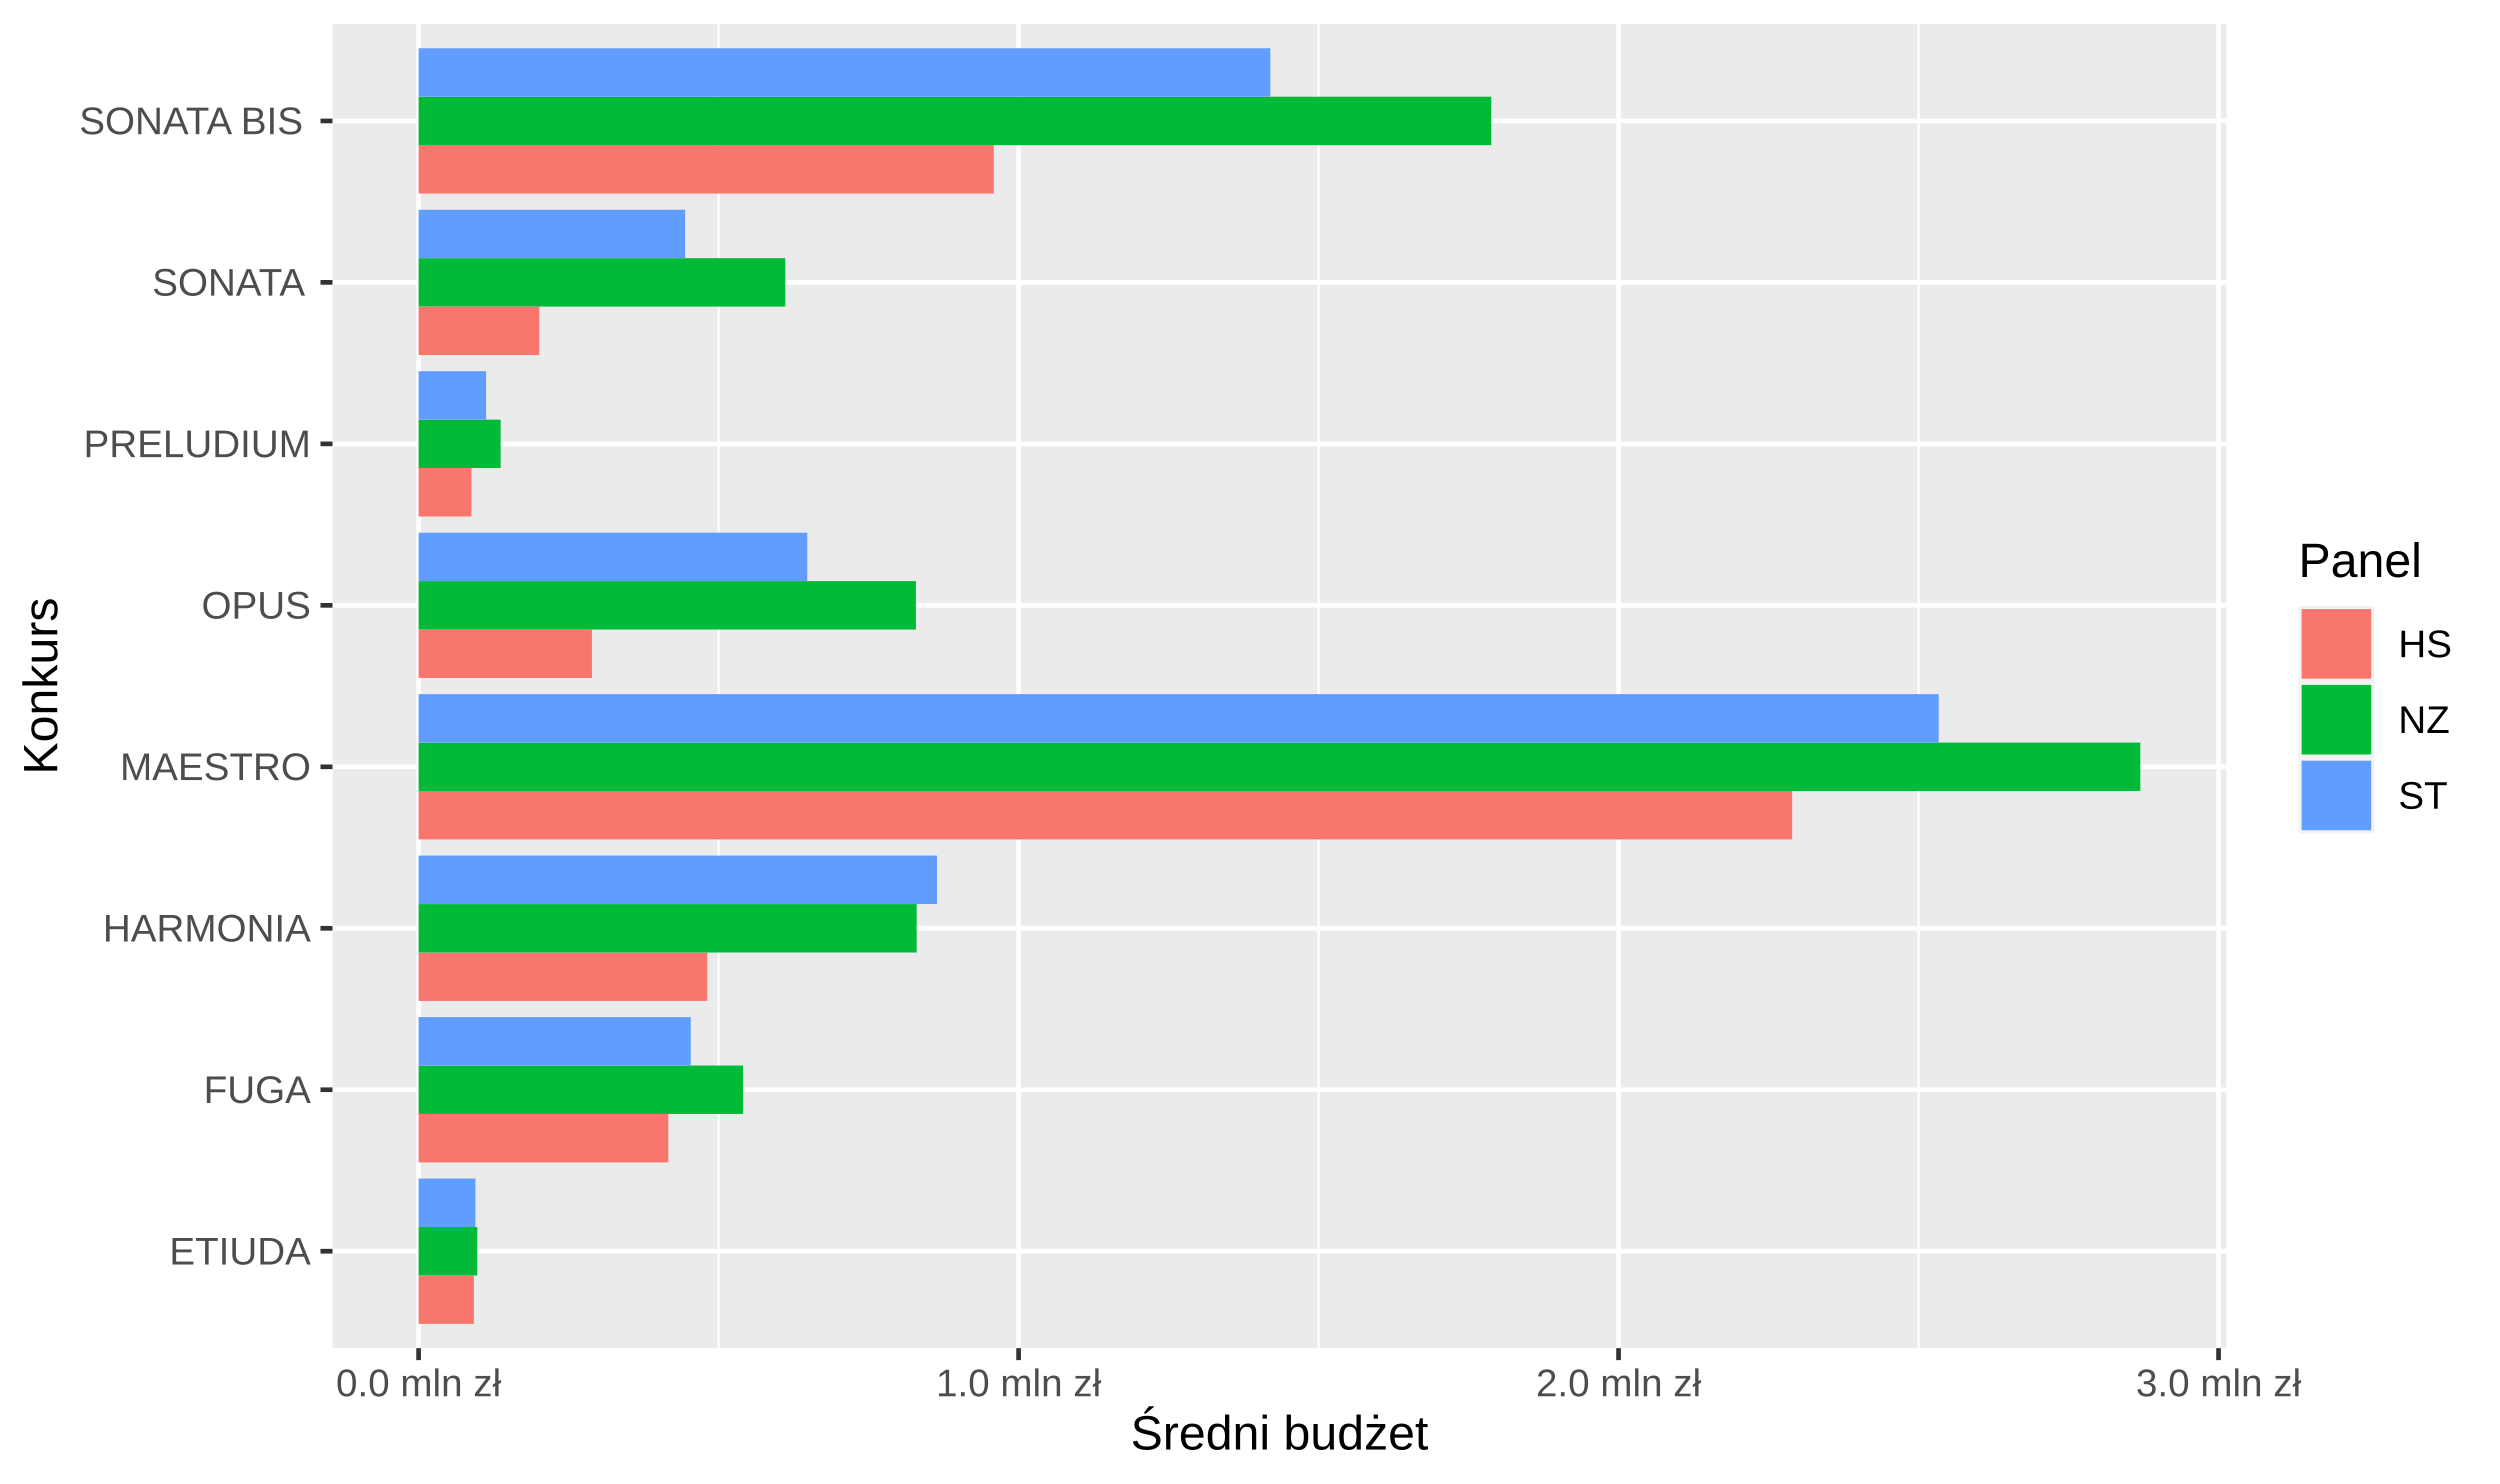
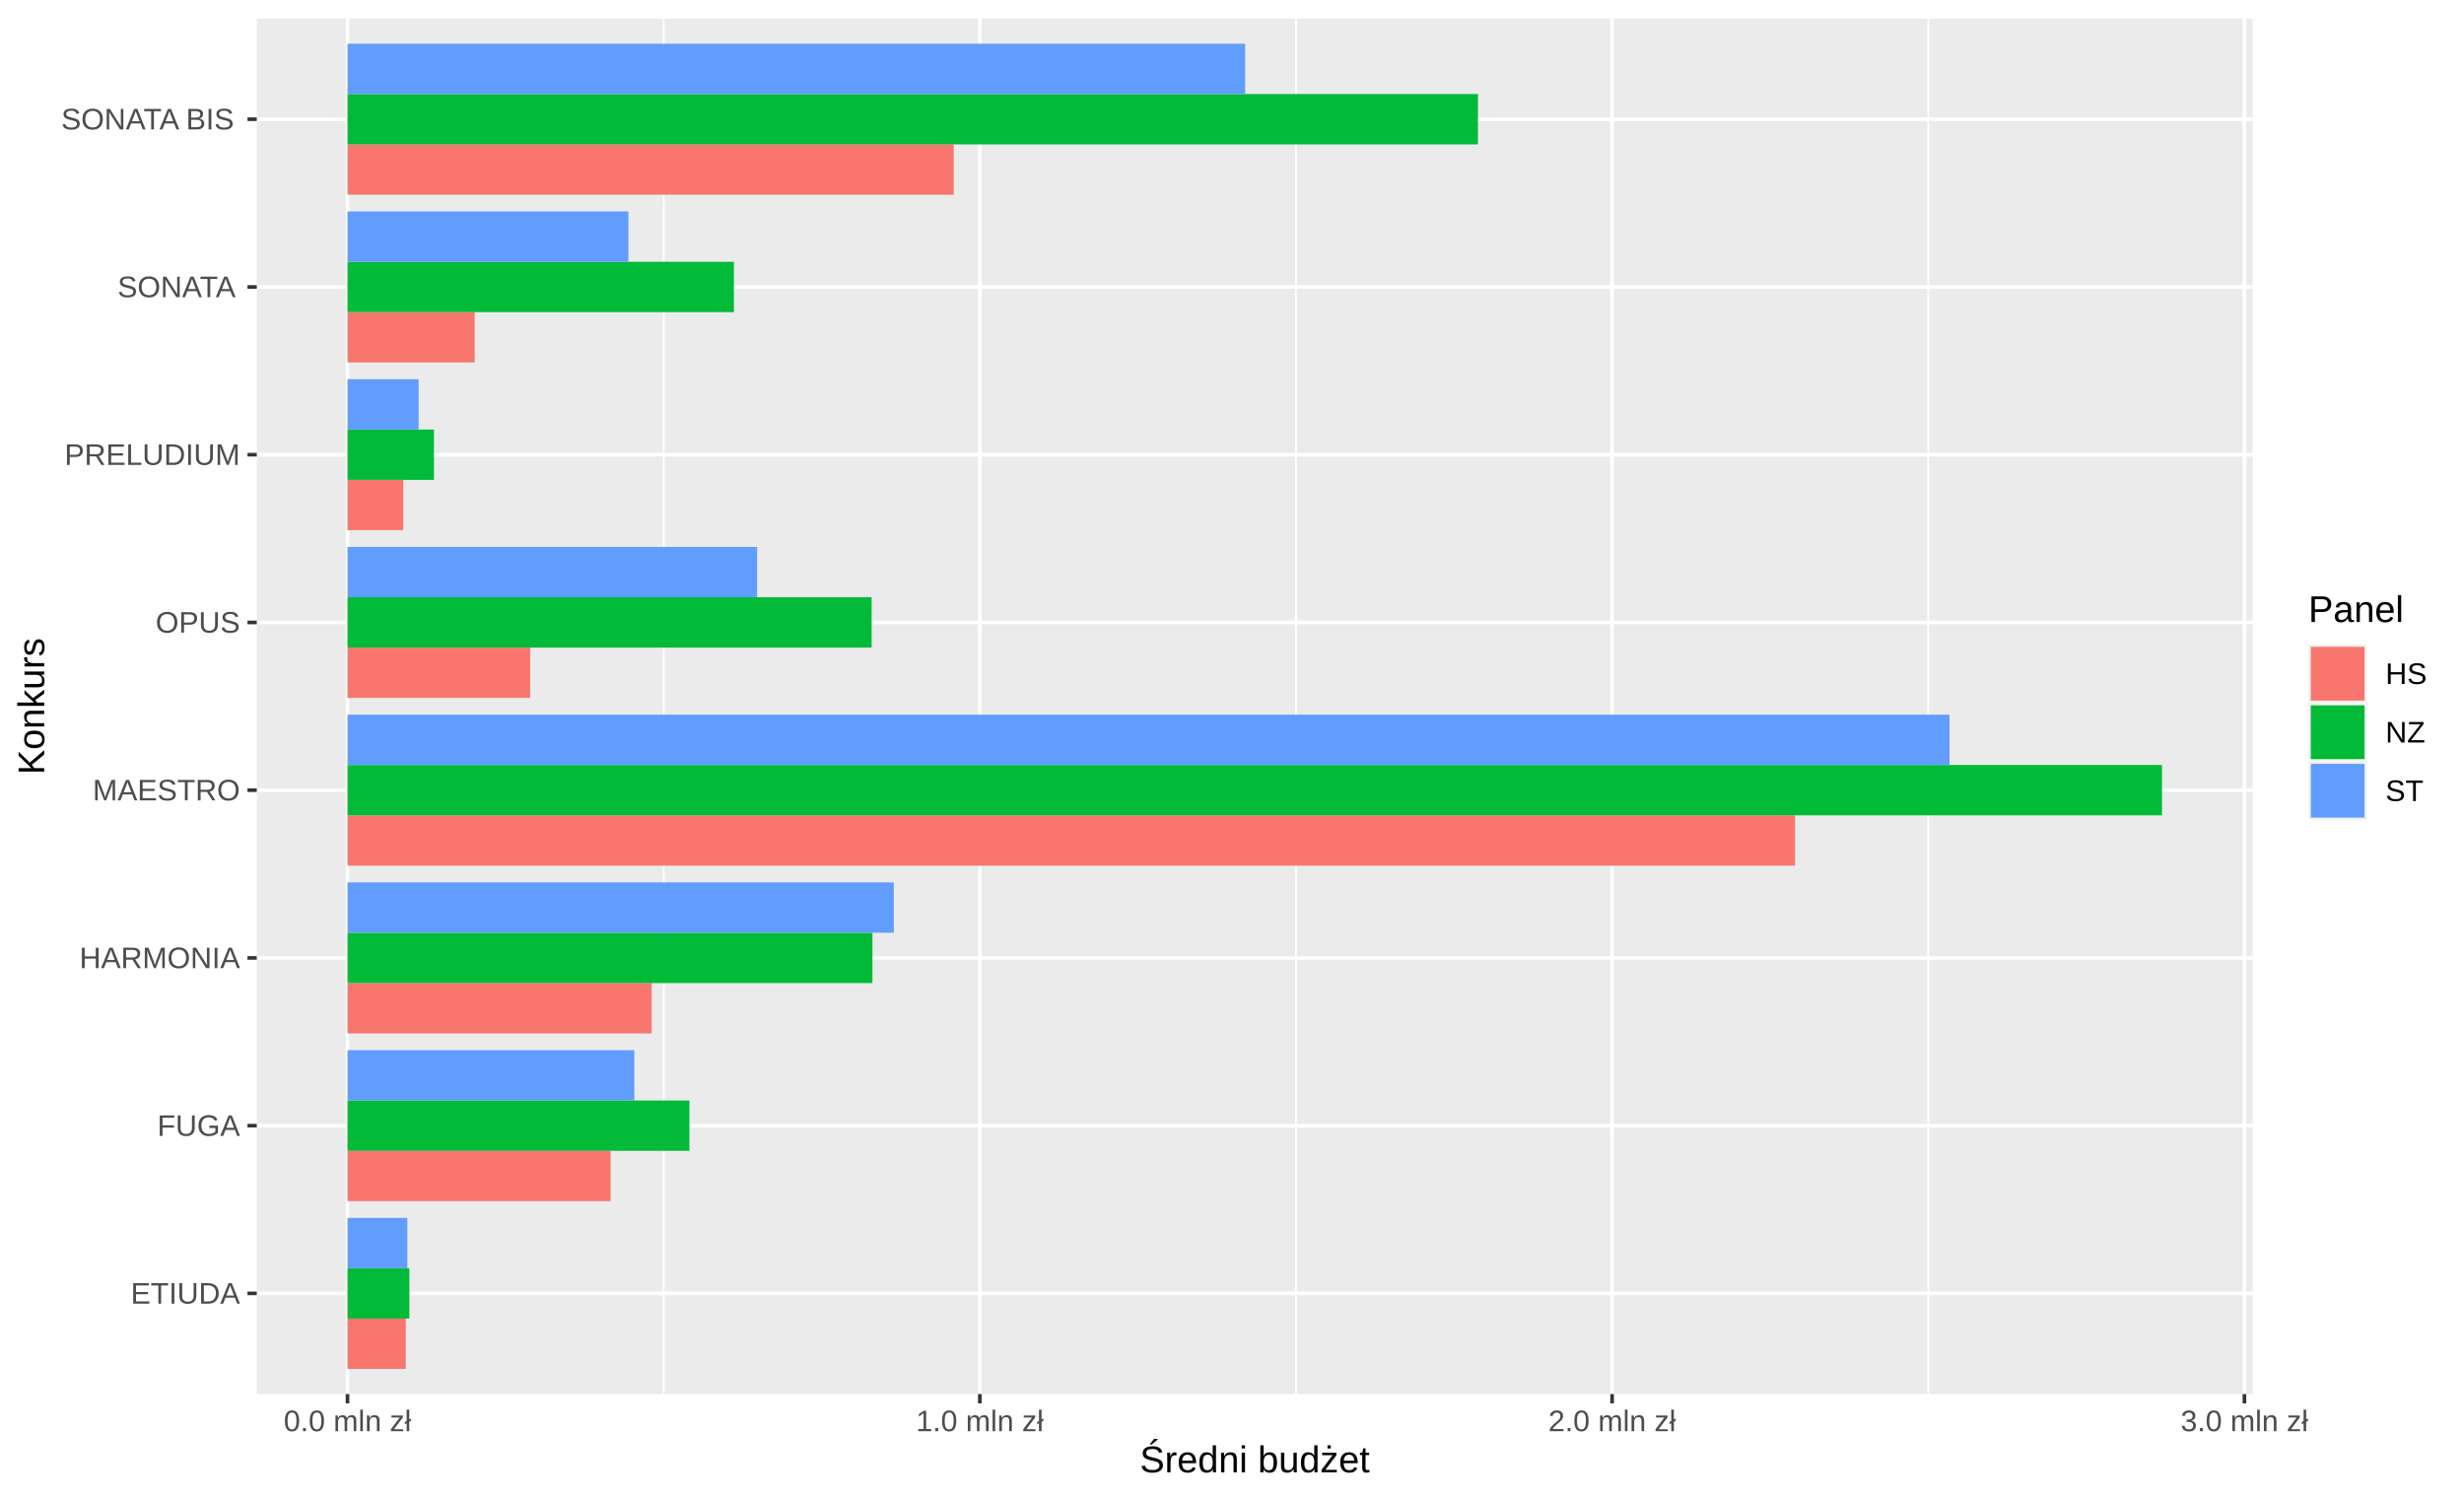
- <svg xmlns="http://www.w3.org/2000/svg" viewBox="0 0 570.00 338.25">
+ <svg xmlns="http://www.w3.org/2000/svg" viewBox="0 0 727.50 442.50">
  <defs>
    <style type="text/css">
    line, polyline, polygon, path, rect, circle {
      fill: none;
      stroke: #000000;
      stroke-linecap: round;
      stroke-linejoin: round;
      stroke-miterlimit: 10.00;
    }
  </style>
  </defs>
  <rect width="100%" height="100%" style="stroke: none; fill: #FFFFFF;" />
-   <rect x="0" y="0" width="570.00" height="338.25" style="stroke-width: 1.07; stroke: #FFFFFF; fill: #FFFFFF;" />
+   <rect x="0" y="0.00" width="727.50" height="442.50" style="stroke-width: 1.07; stroke: #FFFFFF; fill: #FFFFFF;" />
  <defs>
-     <clipPath id="cpNzUuODF8NTA3LjYyfDMwNy4zN3w1LjQ4">
-       <rect x="75.81" y="5.48" width="431.80" height="301.89" />
+     <clipPath id="cpNzUuODF8NjY1LjEyfDQxMS42Mnw1LjQ4">
+       <rect x="75.81" y="5.48" width="589.30" height="406.14" />
    </clipPath>
  </defs>
-   <rect x="75.81" y="5.48" width="431.80" height="301.89" style="stroke-width: 1.07; stroke: none; fill: #EBEBEB;" clip-path="url(#cpNzUuODF8NTA3LjYyfDMwNy4zN3w1LjQ4)" />
-   <polyline points="163.84,307.37 163.84,5.48 " style="stroke-width: 0.53; stroke: #FFFFFF; stroke-linecap: butt;" clip-path="url(#cpNzUuODF8NTA3LjYyfDMwNy4zN3w1LjQ4)" />
-   <polyline points="300.63,307.37 300.63,5.48 " style="stroke-width: 0.53; stroke: #FFFFFF; stroke-linecap: butt;" clip-path="url(#cpNzUuODF8NTA3LjYyfDMwNy4zN3w1LjQ4)" />
-   <polyline points="437.43,307.37 437.43,5.48 " style="stroke-width: 0.53; stroke: #FFFFFF; stroke-linecap: butt;" clip-path="url(#cpNzUuODF8NTA3LjYyfDMwNy4zN3w1LjQ4)" />
-   <polyline points="75.81,285.28 507.62,285.28 " style="stroke-width: 1.07; stroke: #FFFFFF; stroke-linecap: butt;" clip-path="url(#cpNzUuODF8NTA3LjYyfDMwNy4zN3w1LjQ4)" />
-   <polyline points="75.81,248.46 507.62,248.46 " style="stroke-width: 1.07; stroke: #FFFFFF; stroke-linecap: butt;" clip-path="url(#cpNzUuODF8NTA3LjYyfDMwNy4zN3w1LjQ4)" />
-   <polyline points="75.81,211.65 507.62,211.65 " style="stroke-width: 1.07; stroke: #FFFFFF; stroke-linecap: butt;" clip-path="url(#cpNzUuODF8NTA3LjYyfDMwNy4zN3w1LjQ4)" />
-   <polyline points="75.81,174.83 507.62,174.83 " style="stroke-width: 1.07; stroke: #FFFFFF; stroke-linecap: butt;" clip-path="url(#cpNzUuODF8NTA3LjYyfDMwNy4zN3w1LjQ4)" />
-   <polyline points="75.81,138.02 507.62,138.02 " style="stroke-width: 1.07; stroke: #FFFFFF; stroke-linecap: butt;" clip-path="url(#cpNzUuODF8NTA3LjYyfDMwNy4zN3w1LjQ4)" />
-   <polyline points="75.81,101.20 507.62,101.20 " style="stroke-width: 1.07; stroke: #FFFFFF; stroke-linecap: butt;" clip-path="url(#cpNzUuODF8NTA3LjYyfDMwNy4zN3w1LjQ4)" />
-   <polyline points="75.81,64.38 507.62,64.38 " style="stroke-width: 1.07; stroke: #FFFFFF; stroke-linecap: butt;" clip-path="url(#cpNzUuODF8NTA3LjYyfDMwNy4zN3w1LjQ4)" />
-   <polyline points="75.81,27.57 507.62,27.57 " style="stroke-width: 1.07; stroke: #FFFFFF; stroke-linecap: butt;" clip-path="url(#cpNzUuODF8NTA3LjYyfDMwNy4zN3w1LjQ4)" />
-   <polyline points="95.44,307.37 95.44,5.48 " style="stroke-width: 1.07; stroke: #FFFFFF; stroke-linecap: butt;" clip-path="url(#cpNzUuODF8NTA3LjYyfDMwNy4zN3w1LjQ4)" />
-   <polyline points="232.24,307.37 232.24,5.48 " style="stroke-width: 1.07; stroke: #FFFFFF; stroke-linecap: butt;" clip-path="url(#cpNzUuODF8NTA3LjYyfDMwNy4zN3w1LjQ4)" />
-   <polyline points="369.03,307.37 369.03,5.48 " style="stroke-width: 1.07; stroke: #FFFFFF; stroke-linecap: butt;" clip-path="url(#cpNzUuODF8NTA3LjYyfDMwNy4zN3w1LjQ4)" />
-   <polyline points="505.83,307.37 505.83,5.48 " style="stroke-width: 1.07; stroke: #FFFFFF; stroke-linecap: butt;" clip-path="url(#cpNzUuODF8NTA3LjYyfDMwNy4zN3w1LjQ4)" />
-   <rect x="95.44" y="290.80" width="12.60" height="11.04" style="stroke-width: 1.07; stroke: none; stroke-linecap: square; stroke-linejoin: miter; fill: #F8766D;" clip-path="url(#cpNzUuODF8NTA3LjYyfDMwNy4zN3w1LjQ4)" />
-   <rect x="95.44" y="253.99" width="56.93" height="11.04" style="stroke-width: 1.07; stroke: none; stroke-linecap: square; stroke-linejoin: miter; fill: #F8766D;" clip-path="url(#cpNzUuODF8NTA3LjYyfDMwNy4zN3w1LjQ4)" />
-   <rect x="95.44" y="217.17" width="65.81" height="11.04" style="stroke-width: 1.07; stroke: none; stroke-linecap: square; stroke-linejoin: miter; fill: #F8766D;" clip-path="url(#cpNzUuODF8NTA3LjYyfDMwNy4zN3w1LjQ4)" />
-   <rect x="95.44" y="180.35" width="313.17" height="11.04" style="stroke-width: 1.07; stroke: none; stroke-linecap: square; stroke-linejoin: miter; fill: #F8766D;" clip-path="url(#cpNzUuODF8NTA3LjYyfDMwNy4zN3w1LjQ4)" />
-   <rect x="95.44" y="143.54" width="39.52" height="11.04" style="stroke-width: 1.07; stroke: none; stroke-linecap: square; stroke-linejoin: miter; fill: #F8766D;" clip-path="url(#cpNzUuODF8NTA3LjYyfDMwNy4zN3w1LjQ4)" />
-   <rect x="95.44" y="106.72" width="12.05" height="11.04" style="stroke-width: 1.07; stroke: none; stroke-linecap: square; stroke-linejoin: miter; fill: #F8766D;" clip-path="url(#cpNzUuODF8NTA3LjYyfDMwNy4zN3w1LjQ4)" />
-   <rect x="95.44" y="69.91" width="27.52" height="11.04" style="stroke-width: 1.07; stroke: none; stroke-linecap: square; stroke-linejoin: miter; fill: #F8766D;" clip-path="url(#cpNzUuODF8NTA3LjYyfDMwNy4zN3w1LjQ4)" />
-   <rect x="95.44" y="33.09" width="131.14" height="11.04" style="stroke-width: 1.07; stroke: none; stroke-linecap: square; stroke-linejoin: miter; fill: #F8766D;" clip-path="url(#cpNzUuODF8NTA3LjYyfDMwNy4zN3w1LjQ4)" />
-   <rect x="95.44" y="279.76" width="13.38" height="11.04" style="stroke-width: 1.07; stroke: none; stroke-linecap: square; stroke-linejoin: miter; fill: #00BA38;" clip-path="url(#cpNzUuODF8NTA3LjYyfDMwNy4zN3w1LjQ4)" />
-   <rect x="95.44" y="242.94" width="73.97" height="11.04" style="stroke-width: 1.07; stroke: none; stroke-linecap: square; stroke-linejoin: miter; fill: #00BA38;" clip-path="url(#cpNzUuODF8NTA3LjYyfDMwNy4zN3w1LjQ4)" />
-   <rect x="95.44" y="206.13" width="113.56" height="11.04" style="stroke-width: 1.07; stroke: none; stroke-linecap: square; stroke-linejoin: miter; fill: #00BA38;" clip-path="url(#cpNzUuODF8NTA3LjYyfDMwNy4zN3w1LjQ4)" />
-   <rect x="95.44" y="169.31" width="392.55" height="11.04" style="stroke-width: 1.07; stroke: none; stroke-linecap: square; stroke-linejoin: miter; fill: #00BA38;" clip-path="url(#cpNzUuODF8NTA3LjYyfDMwNy4zN3w1LjQ4)" />
-   <rect x="95.44" y="132.49" width="113.39" height="11.04" style="stroke-width: 1.07; stroke: none; stroke-linecap: square; stroke-linejoin: miter; fill: #00BA38;" clip-path="url(#cpNzUuODF8NTA3LjYyfDMwNy4zN3w1LjQ4)" />
-   <rect x="95.44" y="95.68" width="18.70" height="11.04" style="stroke-width: 1.07; stroke: none; stroke-linecap: square; stroke-linejoin: miter; fill: #00BA38;" clip-path="url(#cpNzUuODF8NTA3LjYyfDMwNy4zN3w1LjQ4)" />
-   <rect x="95.44" y="58.86" width="83.60" height="11.04" style="stroke-width: 1.07; stroke: none; stroke-linecap: square; stroke-linejoin: miter; fill: #00BA38;" clip-path="url(#cpNzUuODF8NTA3LjYyfDMwNy4zN3w1LjQ4)" />
-   <rect x="95.44" y="22.05" width="244.57" height="11.04" style="stroke-width: 1.07; stroke: none; stroke-linecap: square; stroke-linejoin: miter; fill: #00BA38;" clip-path="url(#cpNzUuODF8NTA3LjYyfDMwNy4zN3w1LjQ4)" />
-   <rect x="95.44" y="268.71" width="12.95" height="11.04" style="stroke-width: 1.07; stroke: none; stroke-linecap: square; stroke-linejoin: miter; fill: #619CFF;" clip-path="url(#cpNzUuODF8NTA3LjYyfDMwNy4zN3w1LjQ4)" />
-   <rect x="95.44" y="231.90" width="62.05" height="11.04" style="stroke-width: 1.07; stroke: none; stroke-linecap: square; stroke-linejoin: miter; fill: #619CFF;" clip-path="url(#cpNzUuODF8NTA3LjYyfDMwNy4zN3w1LjQ4)" />
-   <rect x="95.44" y="195.08" width="118.19" height="11.04" style="stroke-width: 1.07; stroke: none; stroke-linecap: square; stroke-linejoin: miter; fill: #619CFF;" clip-path="url(#cpNzUuODF8NTA3LjYyfDMwNy4zN3w1LjQ4)" />
-   <rect x="95.44" y="158.26" width="346.59" height="11.04" style="stroke-width: 1.07; stroke: none; stroke-linecap: square; stroke-linejoin: miter; fill: #619CFF;" clip-path="url(#cpNzUuODF8NTA3LjYyfDMwNy4zN3w1LjQ4)" />
-   <rect x="95.44" y="121.45" width="88.62" height="11.04" style="stroke-width: 1.07; stroke: none; stroke-linecap: square; stroke-linejoin: miter; fill: #619CFF;" clip-path="url(#cpNzUuODF8NTA3LjYyfDMwNy4zN3w1LjQ4)" />
-   <rect x="95.44" y="84.63" width="15.39" height="11.04" style="stroke-width: 1.07; stroke: none; stroke-linecap: square; stroke-linejoin: miter; fill: #619CFF;" clip-path="url(#cpNzUuODF8NTA3LjYyfDMwNy4zN3w1LjQ4)" />
-   <rect x="95.44" y="47.82" width="60.77" height="11.04" style="stroke-width: 1.07; stroke: none; stroke-linecap: square; stroke-linejoin: miter; fill: #619CFF;" clip-path="url(#cpNzUuODF8NTA3LjYyfDMwNy4zN3w1LjQ4)" />
-   <rect x="95.44" y="11.00" width="194.19" height="11.04" style="stroke-width: 1.07; stroke: none; stroke-linecap: square; stroke-linejoin: miter; fill: #619CFF;" clip-path="url(#cpNzUuODF8NTA3LjYyfDMwNy4zN3w1LjQ4)" />
+   <rect x="75.81" y="5.48" width="589.30" height="406.14" style="stroke-width: 1.07; stroke: none; fill: #EBEBEB;" clip-path="url(#cpNzUuODF8NjY1LjEyfDQxMS42Mnw1LjQ4)" />
+   <polyline points="195.95,411.62 195.95,5.48 " style="stroke-width: 0.53; stroke: #FFFFFF; stroke-linecap: butt;" clip-path="url(#cpNzUuODF8NjY1LjEyfDQxMS42Mnw1LjQ4)" />
+   <polyline points="382.64,411.62 382.64,5.48 " style="stroke-width: 0.53; stroke: #FFFFFF; stroke-linecap: butt;" clip-path="url(#cpNzUuODF8NjY1LjEyfDQxMS42Mnw1LjQ4)" />
+   <polyline points="569.33,411.62 569.33,5.48 " style="stroke-width: 0.53; stroke: #FFFFFF; stroke-linecap: butt;" clip-path="url(#cpNzUuODF8NjY1LjEyfDQxMS42Mnw1LjQ4)" />
+   <polyline points="75.81,381.90 665.12,381.90 " style="stroke-width: 1.07; stroke: #FFFFFF; stroke-linecap: butt;" clip-path="url(#cpNzUuODF8NjY1LjEyfDQxMS42Mnw1LjQ4)" />
+   <polyline points="75.81,332.37 665.12,332.37 " style="stroke-width: 1.07; stroke: #FFFFFF; stroke-linecap: butt;" clip-path="url(#cpNzUuODF8NjY1LjEyfDQxMS42Mnw1LjQ4)" />
+   <polyline points="75.81,282.84 665.12,282.84 " style="stroke-width: 1.07; stroke: #FFFFFF; stroke-linecap: butt;" clip-path="url(#cpNzUuODF8NjY1LjEyfDQxMS42Mnw1LjQ4)" />
+   <polyline points="75.81,233.31 665.12,233.31 " style="stroke-width: 1.07; stroke: #FFFFFF; stroke-linecap: butt;" clip-path="url(#cpNzUuODF8NjY1LjEyfDQxMS42Mnw1LjQ4)" />
+   <polyline points="75.81,183.78 665.12,183.78 " style="stroke-width: 1.07; stroke: #FFFFFF; stroke-linecap: butt;" clip-path="url(#cpNzUuODF8NjY1LjEyfDQxMS42Mnw1LjQ4)" />
+   <polyline points="75.81,134.26 665.12,134.26 " style="stroke-width: 1.07; stroke: #FFFFFF; stroke-linecap: butt;" clip-path="url(#cpNzUuODF8NjY1LjEyfDQxMS42Mnw1LjQ4)" />
+   <polyline points="75.81,84.73 665.12,84.73 " style="stroke-width: 1.07; stroke: #FFFFFF; stroke-linecap: butt;" clip-path="url(#cpNzUuODF8NjY1LjEyfDQxMS42Mnw1LjQ4)" />
+   <polyline points="75.81,35.20 665.12,35.20 " style="stroke-width: 1.07; stroke: #FFFFFF; stroke-linecap: butt;" clip-path="url(#cpNzUuODF8NjY1LjEyfDQxMS42Mnw1LjQ4)" />
+   <polyline points="102.60,411.62 102.60,5.48 " style="stroke-width: 1.07; stroke: #FFFFFF; stroke-linecap: butt;" clip-path="url(#cpNzUuODF8NjY1LjEyfDQxMS42Mnw1LjQ4)" />
+   <polyline points="289.29,411.62 289.29,5.48 " style="stroke-width: 1.07; stroke: #FFFFFF; stroke-linecap: butt;" clip-path="url(#cpNzUuODF8NjY1LjEyfDQxMS42Mnw1LjQ4)" />
+   <polyline points="475.98,411.62 475.98,5.48 " style="stroke-width: 1.07; stroke: #FFFFFF; stroke-linecap: butt;" clip-path="url(#cpNzUuODF8NjY1LjEyfDQxMS42Mnw1LjQ4)" />
+   <polyline points="662.67,411.62 662.67,5.48 " style="stroke-width: 1.07; stroke: #FFFFFF; stroke-linecap: butt;" clip-path="url(#cpNzUuODF8NjY1LjEyfDQxMS42Mnw1LjQ4)" />
+   <rect x="102.60" y="389.33" width="17.19" height="14.86" style="stroke-width: 1.07; stroke: none; stroke-linecap: square; stroke-linejoin: miter; fill: #F8766D;" clip-path="url(#cpNzUuODF8NjY1LjEyfDQxMS42Mnw1LjQ4)" />
+   <rect x="102.60" y="339.80" width="77.69" height="14.86" style="stroke-width: 1.07; stroke: none; stroke-linecap: square; stroke-linejoin: miter; fill: #F8766D;" clip-path="url(#cpNzUuODF8NjY1LjEyfDQxMS42Mnw1LjQ4)" />
+   <rect x="102.60" y="290.27" width="89.81" height="14.86" style="stroke-width: 1.07; stroke: none; stroke-linecap: square; stroke-linejoin: miter; fill: #F8766D;" clip-path="url(#cpNzUuODF8NjY1LjEyfDQxMS42Mnw1LjQ4)" />
+   <rect x="102.60" y="240.74" width="427.39" height="14.86" style="stroke-width: 1.07; stroke: none; stroke-linecap: square; stroke-linejoin: miter; fill: #F8766D;" clip-path="url(#cpNzUuODF8NjY1LjEyfDQxMS42Mnw1LjQ4)" />
+   <rect x="102.60" y="191.21" width="53.93" height="14.86" style="stroke-width: 1.07; stroke: none; stroke-linecap: square; stroke-linejoin: miter; fill: #F8766D;" clip-path="url(#cpNzUuODF8NjY1LjEyfDQxMS42Mnw1LjQ4)" />
+   <rect x="102.60" y="141.68" width="16.45" height="14.86" style="stroke-width: 1.07; stroke: none; stroke-linecap: square; stroke-linejoin: miter; fill: #F8766D;" clip-path="url(#cpNzUuODF8NjY1LjEyfDQxMS42Mnw1LjQ4)" />
+   <rect x="102.60" y="92.16" width="37.55" height="14.86" style="stroke-width: 1.07; stroke: none; stroke-linecap: square; stroke-linejoin: miter; fill: #F8766D;" clip-path="url(#cpNzUuODF8NjY1LjEyfDQxMS42Mnw1LjQ4)" />
+   <rect x="102.60" y="42.63" width="178.98" height="14.86" style="stroke-width: 1.07; stroke: none; stroke-linecap: square; stroke-linejoin: miter; fill: #F8766D;" clip-path="url(#cpNzUuODF8NjY1LjEyfDQxMS42Mnw1LjQ4)" />
+   <rect x="102.60" y="374.47" width="18.26" height="14.86" style="stroke-width: 1.07; stroke: none; stroke-linecap: square; stroke-linejoin: miter; fill: #00BA38;" clip-path="url(#cpNzUuODF8NjY1LjEyfDQxMS42Mnw1LjQ4)" />
+   <rect x="102.60" y="324.94" width="100.95" height="14.86" style="stroke-width: 1.07; stroke: none; stroke-linecap: square; stroke-linejoin: miter; fill: #00BA38;" clip-path="url(#cpNzUuODF8NjY1LjEyfDQxMS42Mnw1LjQ4)" />
+   <rect x="102.60" y="275.41" width="154.99" height="14.86" style="stroke-width: 1.07; stroke: none; stroke-linecap: square; stroke-linejoin: miter; fill: #00BA38;" clip-path="url(#cpNzUuODF8NjY1LjEyfDQxMS42Mnw1LjQ4)" />
+   <rect x="102.60" y="225.88" width="535.73" height="14.86" style="stroke-width: 1.07; stroke: none; stroke-linecap: square; stroke-linejoin: miter; fill: #00BA38;" clip-path="url(#cpNzUuODF8NjY1LjEyfDQxMS42Mnw1LjQ4)" />
+   <rect x="102.60" y="176.35" width="154.75" height="14.86" style="stroke-width: 1.07; stroke: none; stroke-linecap: square; stroke-linejoin: miter; fill: #00BA38;" clip-path="url(#cpNzUuODF8NjY1LjEyfDQxMS42Mnw1LjQ4)" />
+   <rect x="102.60" y="126.83" width="25.52" height="14.86" style="stroke-width: 1.07; stroke: none; stroke-linecap: square; stroke-linejoin: miter; fill: #00BA38;" clip-path="url(#cpNzUuODF8NjY1LjEyfDQxMS42Mnw1LjQ4)" />
+   <rect x="102.60" y="77.30" width="114.09" height="14.86" style="stroke-width: 1.07; stroke: none; stroke-linecap: square; stroke-linejoin: miter; fill: #00BA38;" clip-path="url(#cpNzUuODF8NjY1LjEyfDQxMS42Mnw1LjQ4)" />
+   <rect x="102.60" y="27.77" width="333.77" height="14.86" style="stroke-width: 1.07; stroke: none; stroke-linecap: square; stroke-linejoin: miter; fill: #00BA38;" clip-path="url(#cpNzUuODF8NjY1LjEyfDQxMS42Mnw1LjQ4)" />
+   <rect x="102.60" y="359.61" width="17.67" height="14.86" style="stroke-width: 1.07; stroke: none; stroke-linecap: square; stroke-linejoin: miter; fill: #619CFF;" clip-path="url(#cpNzUuODF8NjY1LjEyfDQxMS42Mnw1LjQ4)" />
+   <rect x="102.60" y="310.08" width="84.68" height="14.86" style="stroke-width: 1.07; stroke: none; stroke-linecap: square; stroke-linejoin: miter; fill: #619CFF;" clip-path="url(#cpNzUuODF8NjY1LjEyfDQxMS42Mnw1LjQ4)" />
+   <rect x="102.60" y="260.55" width="161.30" height="14.86" style="stroke-width: 1.07; stroke: none; stroke-linecap: square; stroke-linejoin: miter; fill: #619CFF;" clip-path="url(#cpNzUuODF8NjY1LjEyfDQxMS42Mnw1LjQ4)" />
+   <rect x="102.60" y="211.03" width="473.00" height="14.86" style="stroke-width: 1.07; stroke: none; stroke-linecap: square; stroke-linejoin: miter; fill: #619CFF;" clip-path="url(#cpNzUuODF8NjY1LjEyfDQxMS42Mnw1LjQ4)" />
+   <rect x="102.60" y="161.50" width="120.94" height="14.86" style="stroke-width: 1.07; stroke: none; stroke-linecap: square; stroke-linejoin: miter; fill: #619CFF;" clip-path="url(#cpNzUuODF8NjY1LjEyfDQxMS42Mnw1LjQ4)" />
+   <rect x="102.60" y="111.97" width="21.00" height="14.86" style="stroke-width: 1.07; stroke: none; stroke-linecap: square; stroke-linejoin: miter; fill: #619CFF;" clip-path="url(#cpNzUuODF8NjY1LjEyfDQxMS42Mnw1LjQ4)" />
+   <rect x="102.60" y="62.44" width="82.93" height="14.86" style="stroke-width: 1.07; stroke: none; stroke-linecap: square; stroke-linejoin: miter; fill: #619CFF;" clip-path="url(#cpNzUuODF8NjY1LjEyfDQxMS42Mnw1LjQ4)" />
+   <rect x="102.60" y="12.91" width="265.03" height="14.86" style="stroke-width: 1.07; stroke: none; stroke-linecap: square; stroke-linejoin: miter; fill: #619CFF;" clip-path="url(#cpNzUuODF8NjY1LjEyfDQxMS42Mnw1LjQ4)" />
  <defs>
-     <clipPath id="cpMC4wMHw1NzAuMDB8MzM4LjI1fDAuMDA=">
-       <rect x="0.00" y="0.00" width="570.00" height="338.25" />
+     <clipPath id="cpMC4wMHw3MjcuNTB8NDQyLjUwfDAuMDA=">
+       <rect x="0.00" y="0.00" width="727.50" height="442.50" />
    </clipPath>
  </defs>
-   <g clip-path="url(#cpMC4wMHw1NzAuMDB8MzM4LjI1fDAuMDA=)">
-     <text x="38.61" y="288.31" style="font-size: 8.80px; fill: #4D4D4D; font-family: Liberation Sans;" textLength="32.27px" lengthAdjust="spacingAndGlyphs">ETIUDA</text>
+   <g clip-path="url(#cpMC4wMHw3MjcuNTB8NDQyLjUwfDAuMDA=)">
+     <text x="38.61" y="384.93" style="font-size: 8.80px; fill: #4D4D4D; font-family: Liberation Sans;" textLength="32.27px" lengthAdjust="spacingAndGlyphs">ETIUDA</text>
  </g>
-   <g clip-path="url(#cpMC4wMHw1NzAuMDB8MzM4LjI1fDAuMDA=)">
-     <text x="46.44" y="251.49" style="font-size: 8.80px; fill: #4D4D4D; font-family: Liberation Sans;" textLength="24.44px" lengthAdjust="spacingAndGlyphs">FUGA</text>
+   <g clip-path="url(#cpMC4wMHw3MjcuNTB8NDQyLjUwfDAuMDA=)">
+     <text x="46.44" y="335.40" style="font-size: 8.80px; fill: #4D4D4D; font-family: Liberation Sans;" textLength="24.44px" lengthAdjust="spacingAndGlyphs">FUGA</text>
  </g>
-   <g clip-path="url(#cpMC4wMHw1NzAuMDB8MzM4LjI1fDAuMDA=)">
-     <text x="23.46" y="214.67" style="font-size: 8.80px; fill: #4D4D4D; font-family: Liberation Sans;" textLength="47.42px" lengthAdjust="spacingAndGlyphs">HARMONIA</text>
+   <g clip-path="url(#cpMC4wMHw3MjcuNTB8NDQyLjUwfDAuMDA=)">
+     <text x="23.46" y="285.87" style="font-size: 8.80px; fill: #4D4D4D; font-family: Liberation Sans;" textLength="47.42px" lengthAdjust="spacingAndGlyphs">HARMONIA</text>
  </g>
-   <g clip-path="url(#cpMC4wMHw1NzAuMDB8MzM4LjI1fDAuMDA=)">
-     <text x="27.37" y="177.86" style="font-size: 8.80px; fill: #4D4D4D; font-family: Liberation Sans;" textLength="43.51px" lengthAdjust="spacingAndGlyphs">MAESTRO</text>
+   <g clip-path="url(#cpMC4wMHw3MjcuNTB8NDQyLjUwfDAuMDA=)">
+     <text x="27.37" y="236.34" style="font-size: 8.80px; fill: #4D4D4D; font-family: Liberation Sans;" textLength="43.51px" lengthAdjust="spacingAndGlyphs">MAESTRO</text>
  </g>
-   <g clip-path="url(#cpMC4wMHw1NzAuMDB8MzM4LjI1fDAuMDA=)">
-     <text x="45.94" y="141.04" style="font-size: 8.80px; fill: #4D4D4D; font-family: Liberation Sans;" textLength="24.94px" lengthAdjust="spacingAndGlyphs">OPUS</text>
+   <g clip-path="url(#cpMC4wMHw3MjcuNTB8NDQyLjUwfDAuMDA=)">
+     <text x="45.94" y="186.81" style="font-size: 8.80px; fill: #4D4D4D; font-family: Liberation Sans;" textLength="24.94px" lengthAdjust="spacingAndGlyphs">OPUS</text>
  </g>
-   <g clip-path="url(#cpMC4wMHw1NzAuMDB8MzM4LjI1fDAuMDA=)">
-     <text x="19.05" y="104.23" style="font-size: 8.80px; fill: #4D4D4D; font-family: Liberation Sans;" textLength="51.83px" lengthAdjust="spacingAndGlyphs">PRELUDIUM</text>
+   <g clip-path="url(#cpMC4wMHw3MjcuNTB8NDQyLjUwfDAuMDA=)">
+     <text x="19.05" y="137.28" style="font-size: 8.80px; fill: #4D4D4D; font-family: Liberation Sans;" textLength="51.83px" lengthAdjust="spacingAndGlyphs">PRELUDIUM</text>
  </g>
-   <g clip-path="url(#cpMC4wMHw1NzAuMDB8MzM4LjI1fDAuMDA=)">
-     <text x="34.70" y="67.41" style="font-size: 8.80px; fill: #4D4D4D; font-family: Liberation Sans;" textLength="36.18px" lengthAdjust="spacingAndGlyphs">SONATA</text>
+   <g clip-path="url(#cpMC4wMHw3MjcuNTB8NDQyLjUwfDAuMDA=)">
+     <text x="34.70" y="87.75" style="font-size: 8.80px; fill: #4D4D4D; font-family: Liberation Sans;" textLength="36.18px" lengthAdjust="spacingAndGlyphs">SONATA</text>
  </g>
-   <g clip-path="url(#cpMC4wMHw1NzAuMDB8MzM4LjI1fDAuMDA=)">
-     <text x="18.07" y="30.60" style="font-size: 8.80px; fill: #4D4D4D; font-family: Liberation Sans;" textLength="52.81px" lengthAdjust="spacingAndGlyphs">SONATA BIS</text>
+   <g clip-path="url(#cpMC4wMHw3MjcuNTB8NDQyLjUwfDAuMDA=)">
+     <text x="18.07" y="38.22" style="font-size: 8.80px; fill: #4D4D4D; font-family: Liberation Sans;" textLength="52.81px" lengthAdjust="spacingAndGlyphs">SONATA BIS</text>
  </g>
-   <polyline points="73.07,285.28 75.81,285.28 " style="stroke-width: 1.07; stroke: #333333; stroke-linecap: butt;" clip-path="url(#cpMC4wMHw1NzAuMDB8MzM4LjI1fDAuMDA=)" />
-   <polyline points="73.07,248.46 75.81,248.46 " style="stroke-width: 1.07; stroke: #333333; stroke-linecap: butt;" clip-path="url(#cpMC4wMHw1NzAuMDB8MzM4LjI1fDAuMDA=)" />
-   <polyline points="73.07,211.65 75.81,211.65 " style="stroke-width: 1.07; stroke: #333333; stroke-linecap: butt;" clip-path="url(#cpMC4wMHw1NzAuMDB8MzM4LjI1fDAuMDA=)" />
-   <polyline points="73.07,174.83 75.81,174.83 " style="stroke-width: 1.07; stroke: #333333; stroke-linecap: butt;" clip-path="url(#cpMC4wMHw1NzAuMDB8MzM4LjI1fDAuMDA=)" />
-   <polyline points="73.07,138.02 75.81,138.02 " style="stroke-width: 1.07; stroke: #333333; stroke-linecap: butt;" clip-path="url(#cpMC4wMHw1NzAuMDB8MzM4LjI1fDAuMDA=)" />
-   <polyline points="73.07,101.20 75.81,101.20 " style="stroke-width: 1.07; stroke: #333333; stroke-linecap: butt;" clip-path="url(#cpMC4wMHw1NzAuMDB8MzM4LjI1fDAuMDA=)" />
-   <polyline points="73.07,64.38 75.81,64.38 " style="stroke-width: 1.07; stroke: #333333; stroke-linecap: butt;" clip-path="url(#cpMC4wMHw1NzAuMDB8MzM4LjI1fDAuMDA=)" />
-   <polyline points="73.07,27.57 75.81,27.57 " style="stroke-width: 1.07; stroke: #333333; stroke-linecap: butt;" clip-path="url(#cpMC4wMHw1NzAuMDB8MzM4LjI1fDAuMDA=)" />
-   <polyline points="95.44,310.11 95.44,307.37 " style="stroke-width: 1.07; stroke: #333333; stroke-linecap: butt;" clip-path="url(#cpMC4wMHw1NzAuMDB8MzM4LjI1fDAuMDA=)" />
-   <polyline points="232.24,310.11 232.24,307.37 " style="stroke-width: 1.07; stroke: #333333; stroke-linecap: butt;" clip-path="url(#cpMC4wMHw1NzAuMDB8MzM4LjI1fDAuMDA=)" />
-   <polyline points="369.03,310.11 369.03,307.37 " style="stroke-width: 1.07; stroke: #333333; stroke-linecap: butt;" clip-path="url(#cpMC4wMHw1NzAuMDB8MzM4LjI1fDAuMDA=)" />
-   <polyline points="505.83,310.11 505.83,307.37 " style="stroke-width: 1.07; stroke: #333333; stroke-linecap: butt;" clip-path="url(#cpMC4wMHw1NzAuMDB8MzM4LjI1fDAuMDA=)" />
-   <g clip-path="url(#cpMC4wMHw1NzAuMDB8MzM4LjI1fDAuMDA=)">
-     <text x="76.61" y="318.35" style="font-size: 8.80px; fill: #4D4D4D; font-family: Liberation Sans;" textLength="37.66px" lengthAdjust="spacingAndGlyphs">0.0 mln zł</text>
+   <polyline points="73.07,381.90 75.81,381.90 " style="stroke-width: 1.07; stroke: #333333; stroke-linecap: butt;" clip-path="url(#cpMC4wMHw3MjcuNTB8NDQyLjUwfDAuMDA=)" />
+   <polyline points="73.07,332.37 75.81,332.37 " style="stroke-width: 1.07; stroke: #333333; stroke-linecap: butt;" clip-path="url(#cpMC4wMHw3MjcuNTB8NDQyLjUwfDAuMDA=)" />
+   <polyline points="73.07,282.84 75.81,282.84 " style="stroke-width: 1.07; stroke: #333333; stroke-linecap: butt;" clip-path="url(#cpMC4wMHw3MjcuNTB8NDQyLjUwfDAuMDA=)" />
+   <polyline points="73.07,233.31 75.81,233.31 " style="stroke-width: 1.07; stroke: #333333; stroke-linecap: butt;" clip-path="url(#cpMC4wMHw3MjcuNTB8NDQyLjUwfDAuMDA=)" />
+   <polyline points="73.07,183.78 75.81,183.78 " style="stroke-width: 1.07; stroke: #333333; stroke-linecap: butt;" clip-path="url(#cpMC4wMHw3MjcuNTB8NDQyLjUwfDAuMDA=)" />
+   <polyline points="73.07,134.26 75.81,134.26 " style="stroke-width: 1.07; stroke: #333333; stroke-linecap: butt;" clip-path="url(#cpMC4wMHw3MjcuNTB8NDQyLjUwfDAuMDA=)" />
+   <polyline points="73.07,84.73 75.81,84.73 " style="stroke-width: 1.07; stroke: #333333; stroke-linecap: butt;" clip-path="url(#cpMC4wMHw3MjcuNTB8NDQyLjUwfDAuMDA=)" />
+   <polyline points="73.07,35.20 75.81,35.20 " style="stroke-width: 1.07; stroke: #333333; stroke-linecap: butt;" clip-path="url(#cpMC4wMHw3MjcuNTB8NDQyLjUwfDAuMDA=)" />
+   <polyline points="102.60,414.36 102.60,411.62 " style="stroke-width: 1.07; stroke: #333333; stroke-linecap: butt;" clip-path="url(#cpMC4wMHw3MjcuNTB8NDQyLjUwfDAuMDA=)" />
+   <polyline points="289.29,414.36 289.29,411.62 " style="stroke-width: 1.07; stroke: #333333; stroke-linecap: butt;" clip-path="url(#cpMC4wMHw3MjcuNTB8NDQyLjUwfDAuMDA=)" />
+   <polyline points="475.98,414.36 475.98,411.62 " style="stroke-width: 1.07; stroke: #333333; stroke-linecap: butt;" clip-path="url(#cpMC4wMHw3MjcuNTB8NDQyLjUwfDAuMDA=)" />
+   <polyline points="662.67,414.36 662.67,411.62 " style="stroke-width: 1.07; stroke: #333333; stroke-linecap: butt;" clip-path="url(#cpMC4wMHw3MjcuNTB8NDQyLjUwfDAuMDA=)" />
+   <g clip-path="url(#cpMC4wMHw3MjcuNTB8NDQyLjUwfDAuMDA=)">
+     <text x="83.77" y="422.60" style="font-size: 8.80px; fill: #4D4D4D; font-family: Liberation Sans;" textLength="37.66px" lengthAdjust="spacingAndGlyphs">0.0 mln zł</text>
  </g>
-   <g clip-path="url(#cpMC4wMHw1NzAuMDB8MzM4LjI1fDAuMDA=)">
-     <text x="213.41" y="318.35" style="font-size: 8.80px; fill: #4D4D4D; font-family: Liberation Sans;" textLength="37.66px" lengthAdjust="spacingAndGlyphs">1.0 mln zł</text>
+   <g clip-path="url(#cpMC4wMHw3MjcuNTB8NDQyLjUwfDAuMDA=)">
+     <text x="270.46" y="422.60" style="font-size: 8.80px; fill: #4D4D4D; font-family: Liberation Sans;" textLength="37.66px" lengthAdjust="spacingAndGlyphs">1.0 mln zł</text>
  </g>
-   <g clip-path="url(#cpMC4wMHw1NzAuMDB8MzM4LjI1fDAuMDA=)">
-     <text x="350.20" y="318.35" style="font-size: 8.80px; fill: #4D4D4D; font-family: Liberation Sans;" textLength="37.66px" lengthAdjust="spacingAndGlyphs">2.0 mln zł</text>
+   <g clip-path="url(#cpMC4wMHw3MjcuNTB8NDQyLjUwfDAuMDA=)">
+     <text x="457.15" y="422.60" style="font-size: 8.80px; fill: #4D4D4D; font-family: Liberation Sans;" textLength="37.66px" lengthAdjust="spacingAndGlyphs">2.0 mln zł</text>
  </g>
-   <g clip-path="url(#cpMC4wMHw1NzAuMDB8MzM4LjI1fDAuMDA=)">
-     <text x="487.00" y="318.35" style="font-size: 8.80px; fill: #4D4D4D; font-family: Liberation Sans;" textLength="37.66px" lengthAdjust="spacingAndGlyphs">3.0 mln zł</text>
+   <g clip-path="url(#cpMC4wMHw3MjcuNTB8NDQyLjUwfDAuMDA=)">
+     <text x="643.84" y="422.60" style="font-size: 8.80px; fill: #4D4D4D; font-family: Liberation Sans;" textLength="37.66px" lengthAdjust="spacingAndGlyphs">3.0 mln zł</text>
  </g>
-   <g clip-path="url(#cpMC4wMHw1NzAuMDB8MzM4LjI1fDAuMDA=)">
-     <text x="257.78" y="330.49" style="font-size: 11.00px; font-family: Liberation Sans;" textLength="67.88px" lengthAdjust="spacingAndGlyphs">Średni budżet</text>
+   <g clip-path="url(#cpMC4wMHw3MjcuNTB8NDQyLjUwfDAuMDA=)">
+     <text x="336.53" y="434.74" style="font-size: 11.00px; font-family: Liberation Sans;" textLength="67.88px" lengthAdjust="spacingAndGlyphs">Średni budżet</text>
  </g>
-   <g clip-path="url(#cpMC4wMHw1NzAuMDB8MzM4LjI1fDAuMDA=)">
-     <text transform="translate(13.05,176.60) rotate(-90)" style="font-size: 11.00px; font-family: Liberation Sans;" textLength="40.35px" lengthAdjust="spacingAndGlyphs">Konkurs</text>
+   <g clip-path="url(#cpMC4wMHw3MjcuNTB8NDQyLjUwfDAuMDA=)">
+     <text transform="translate(13.05,228.73) rotate(-90)" style="font-size: 11.00px; font-family: Liberation Sans;" textLength="40.35px" lengthAdjust="spacingAndGlyphs">Konkurs</text>
  </g>
-   <rect x="518.58" y="117.36" width="45.94" height="78.13" style="stroke-width: 1.07; stroke: none; fill: #FFFFFF;" clip-path="url(#cpMC4wMHw1NzAuMDB8MzM4LjI1fDAuMDA=)" />
-   <g clip-path="url(#cpMC4wMHw1NzAuMDB8MzM4LjI1fDAuMDA=)">
-     <text x="524.06" y="131.55" style="font-size: 11.00px; font-family: Liberation Sans;" textLength="28.13px" lengthAdjust="spacingAndGlyphs">Panel</text>
+   <rect x="676.08" y="169.48" width="45.94" height="78.13" style="stroke-width: 1.07; stroke: none; fill: #FFFFFF;" clip-path="url(#cpMC4wMHw3MjcuNTB8NDQyLjUwfDAuMDA=)" />
+   <g clip-path="url(#cpMC4wMHw3MjcuNTB8NDQyLjUwfDAuMDA=)">
+     <text x="681.56" y="183.67" style="font-size: 11.00px; font-family: Liberation Sans;" textLength="28.13px" lengthAdjust="spacingAndGlyphs">Panel</text>
  </g>
-   <rect x="524.06" y="138.17" width="17.28" height="17.28" style="stroke-width: 1.07; stroke: none; fill: #F2F2F2;" clip-path="url(#cpMC4wMHw1NzAuMDB8MzM4LjI1fDAuMDA=)" />
-   <rect x="524.77" y="138.88" width="15.86" height="15.86" style="stroke-width: 1.07; stroke: none; stroke-linecap: square; stroke-linejoin: miter; fill: #F8766D;" clip-path="url(#cpMC4wMHw1NzAuMDB8MzM4LjI1fDAuMDA=)" />
-   <rect x="524.06" y="155.45" width="17.28" height="17.28" style="stroke-width: 1.07; stroke: none; fill: #F2F2F2;" clip-path="url(#cpMC4wMHw1NzAuMDB8MzM4LjI1fDAuMDA=)" />
-   <rect x="524.77" y="156.16" width="15.86" height="15.86" style="stroke-width: 1.07; stroke: none; stroke-linecap: square; stroke-linejoin: miter; fill: #00BA38;" clip-path="url(#cpMC4wMHw1NzAuMDB8MzM4LjI1fDAuMDA=)" />
-   <rect x="524.06" y="172.73" width="17.28" height="17.28" style="stroke-width: 1.07; stroke: none; fill: #F2F2F2;" clip-path="url(#cpMC4wMHw1NzAuMDB8MzM4LjI1fDAuMDA=)" />
-   <rect x="524.77" y="173.44" width="15.86" height="15.86" style="stroke-width: 1.07; stroke: none; stroke-linecap: square; stroke-linejoin: miter; fill: #619CFF;" clip-path="url(#cpMC4wMHw1NzAuMDB8MzM4LjI1fDAuMDA=)" />
-   <g clip-path="url(#cpMC4wMHw1NzAuMDB8MzM4LjI1fDAuMDA=)">
-     <text x="546.82" y="149.84" style="font-size: 8.80px; font-family: Liberation Sans;" textLength="12.22px" lengthAdjust="spacingAndGlyphs">HS</text>
+   <rect x="681.56" y="190.29" width="17.28" height="17.28" style="stroke-width: 1.07; stroke: none; fill: #F2F2F2;" clip-path="url(#cpMC4wMHw3MjcuNTB8NDQyLjUwfDAuMDA=)" />
+   <rect x="682.27" y="191.00" width="15.86" height="15.86" style="stroke-width: 1.07; stroke: none; stroke-linecap: square; stroke-linejoin: miter; fill: #F8766D;" clip-path="url(#cpMC4wMHw3MjcuNTB8NDQyLjUwfDAuMDA=)" />
+   <rect x="681.56" y="207.57" width="17.28" height="17.28" style="stroke-width: 1.07; stroke: none; fill: #F2F2F2;" clip-path="url(#cpMC4wMHw3MjcuNTB8NDQyLjUwfDAuMDA=)" />
+   <rect x="682.27" y="208.28" width="15.86" height="15.86" style="stroke-width: 1.07; stroke: none; stroke-linecap: square; stroke-linejoin: miter; fill: #00BA38;" clip-path="url(#cpMC4wMHw3MjcuNTB8NDQyLjUwfDAuMDA=)" />
+   <rect x="681.56" y="224.85" width="17.28" height="17.28" style="stroke-width: 1.07; stroke: none; fill: #F2F2F2;" clip-path="url(#cpMC4wMHw3MjcuNTB8NDQyLjUwfDAuMDA=)" />
+   <rect x="682.27" y="225.56" width="15.86" height="15.86" style="stroke-width: 1.07; stroke: none; stroke-linecap: square; stroke-linejoin: miter; fill: #619CFF;" clip-path="url(#cpMC4wMHw3MjcuNTB8NDQyLjUwfDAuMDA=)" />
+   <g clip-path="url(#cpMC4wMHw3MjcuNTB8NDQyLjUwfDAuMDA=)">
+     <text x="704.32" y="201.96" style="font-size: 8.80px; font-family: Liberation Sans;" textLength="12.22px" lengthAdjust="spacingAndGlyphs">HS</text>
  </g>
-   <g clip-path="url(#cpMC4wMHw1NzAuMDB8MzM4LjI1fDAuMDA=)">
-     <text x="546.82" y="167.12" style="font-size: 8.80px; font-family: Liberation Sans;" textLength="11.73px" lengthAdjust="spacingAndGlyphs">NZ</text>
+   <g clip-path="url(#cpMC4wMHw3MjcuNTB8NDQyLjUwfDAuMDA=)">
+     <text x="704.32" y="219.24" style="font-size: 8.80px; font-family: Liberation Sans;" textLength="11.73px" lengthAdjust="spacingAndGlyphs">NZ</text>
  </g>
-   <g clip-path="url(#cpMC4wMHw1NzAuMDB8MzM4LjI1fDAuMDA=)">
-     <text x="546.82" y="184.40" style="font-size: 8.80px; font-family: Liberation Sans;" textLength="11.24px" lengthAdjust="spacingAndGlyphs">ST</text>
+   <g clip-path="url(#cpMC4wMHw3MjcuNTB8NDQyLjUwfDAuMDA=)">
+     <text x="704.32" y="236.52" style="font-size: 8.80px; font-family: Liberation Sans;" textLength="11.24px" lengthAdjust="spacingAndGlyphs">ST</text>
  </g>
</svg>
